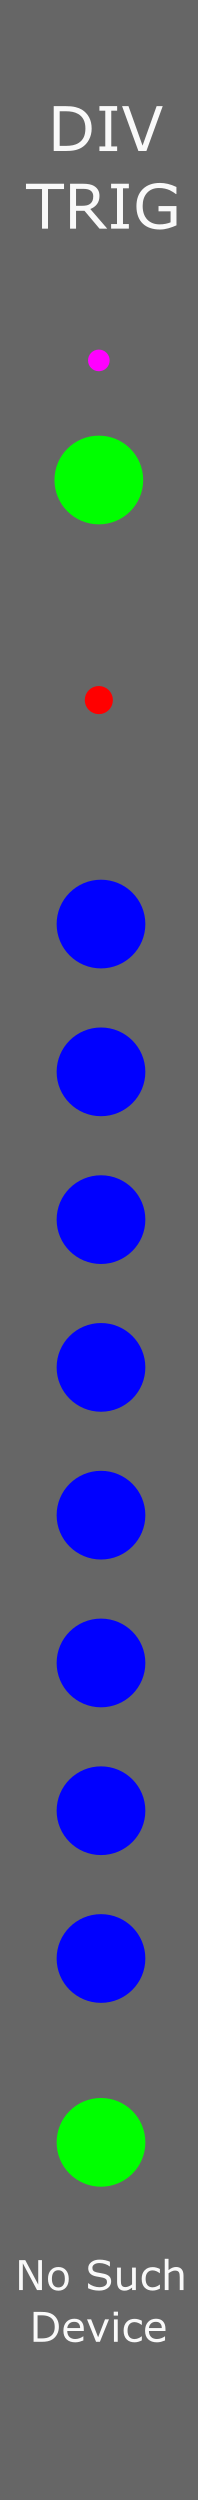
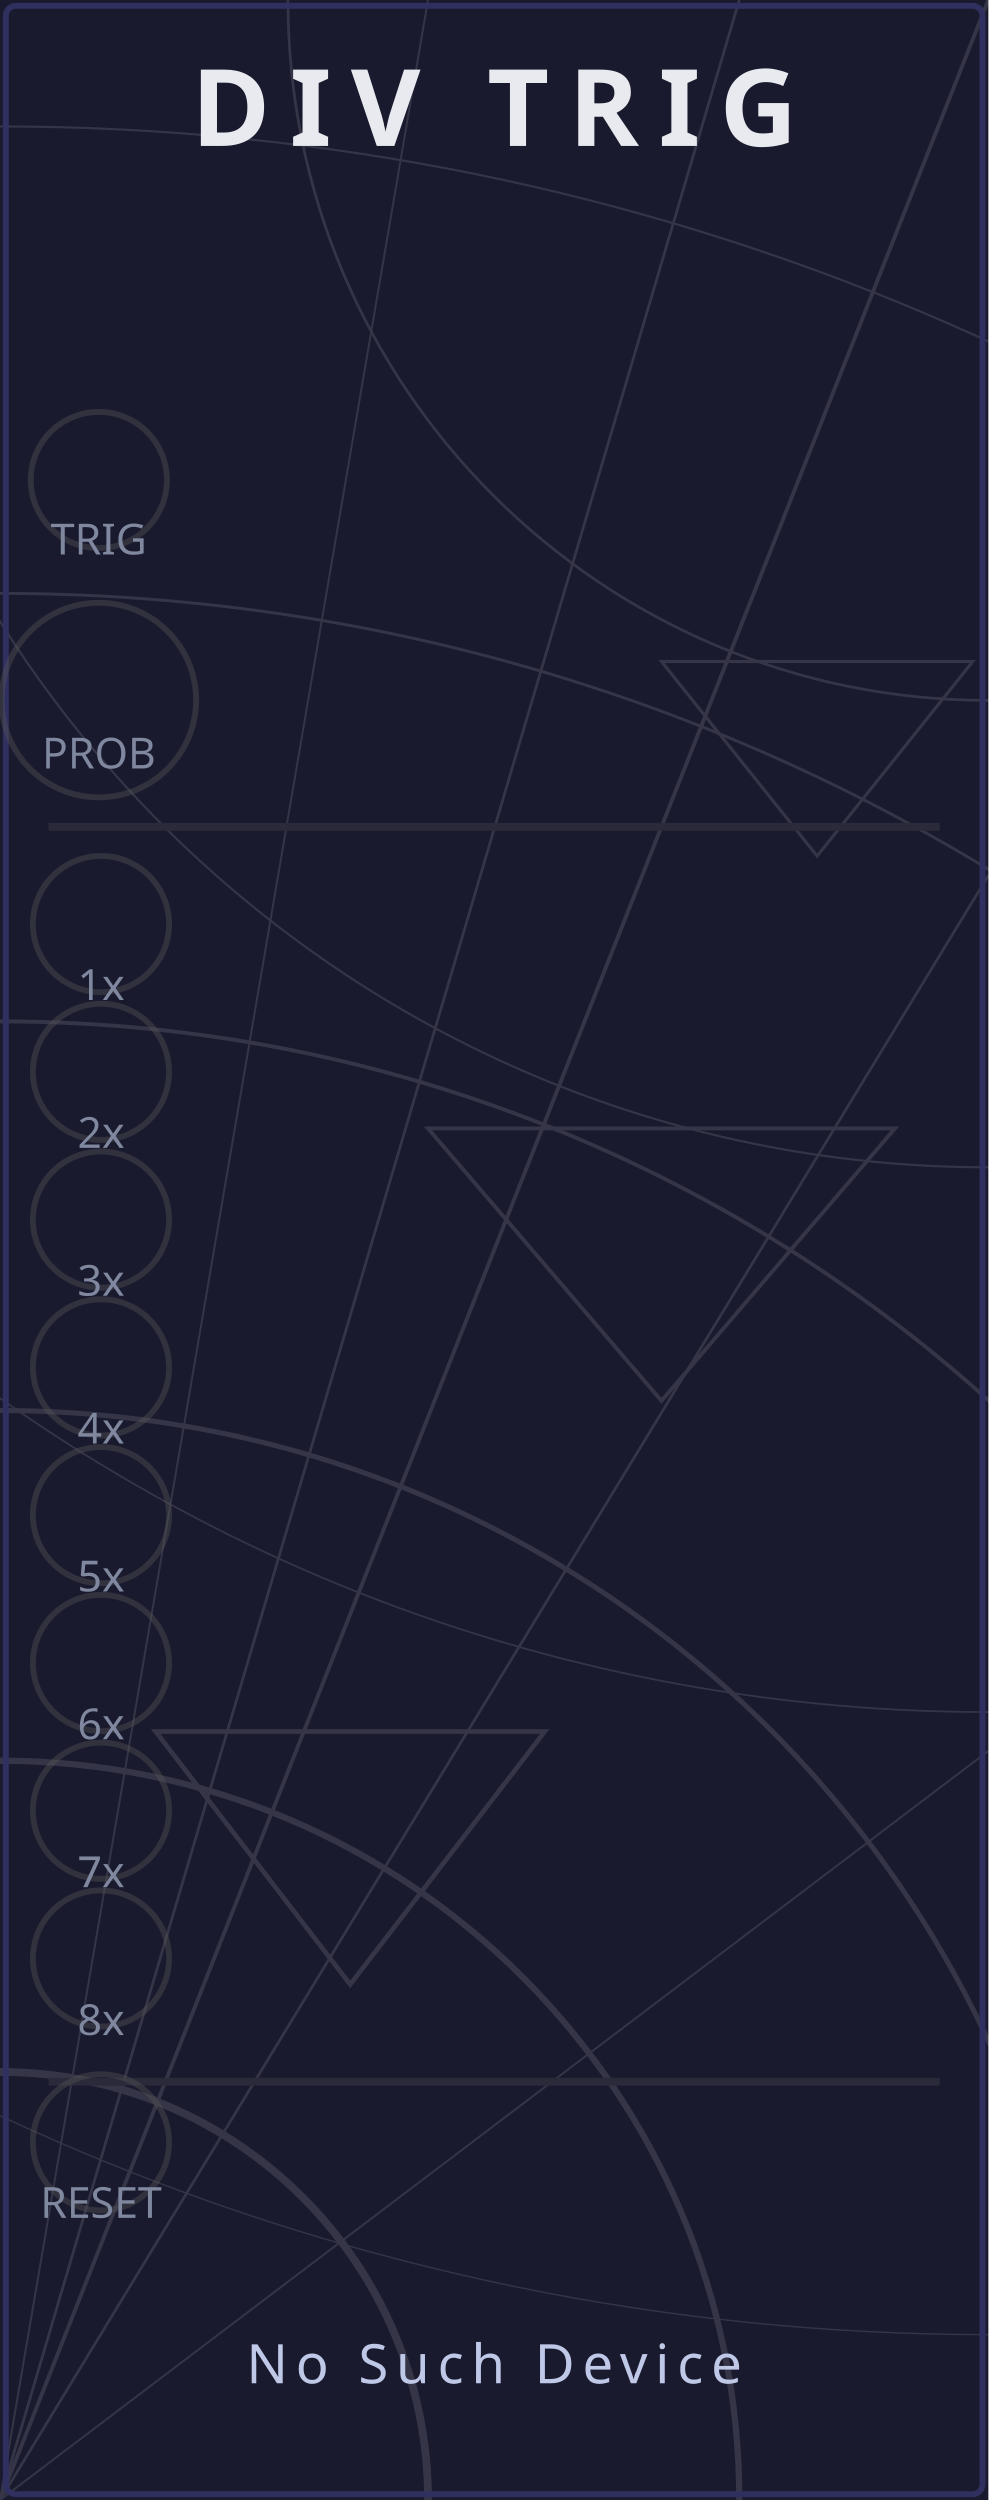
- <svg xmlns="http://www.w3.org/2000/svg" width="10.16mm" height="128.5mm" viewBox="0 0 10.16 128.5" version="1.1" id="svg5">
-   <defs id="defs2">
-     <rect x="-19.759" y="430.924" width="85.344" height="36.996" id="rect1179" />
-     <rect x="-16.817" y="427.14" width="96.695" height="48.768" id="rect1159" />
-   </defs>
-   <g id="layer3">
-     <rect style="fill:#666666;stroke-width:0.265" id="rect877" width="12.236" height="130.256" x="-0.667" y="-0.556" ry="0" />
+ <svg xmlns="http://www.w3.org/2000/svg" width="50.8mm" height="128.5mm" viewBox="0 0 50.8 128.5" version="1.1">
+   <defs id="defs1" />
+   <rect width="50.8" height="128.5" fill="#1a1a2e" id="bg" />
+   <g opacity="0.12">
+     <circle cx="0" cy="128.5" r="22" fill="none" stroke="#ffffff" stroke-width="0.4" />
+     <circle cx="0" cy="128.5" r="38" fill="none" stroke="#ffffff" stroke-width="0.32" />
+     <circle cx="0" cy="128.5" r="56" fill="none" stroke="#ffffff" stroke-width="0.26" />
+     <circle cx="0" cy="128.5" r="76" fill="none" stroke="#ffffff" stroke-width="0.2" />
+     <circle cx="0" cy="128.5" r="98" fill="none" stroke="#ffffff" stroke-width="0.15" />
+     <circle cx="0" cy="128.5" r="122" fill="none" stroke="#ffffff" stroke-width="0.11" />
+     <line x1="0" y1="128.5" x2="50.8" y2="0" stroke="#ffffff" stroke-width="0.2" />
+     <line x1="0" y1="128.5" x2="50.8" y2="45" stroke="#ffffff" stroke-width="0.14" />
+     <line x1="0" y1="128.5" x2="38" y2="0" stroke="#ffffff" stroke-width="0.14" />
+     <line x1="0" y1="128.5" x2="50.8" y2="90" stroke="#ffffff" stroke-width="0.1" />
+     <line x1="0" y1="128.5" x2="22" y2="0" stroke="#ffffff" stroke-width="0.1" />
+     <polygon points="18,102 28,89 8,89" fill="none" stroke="#ffffff" stroke-width="0.24" />
+     <polygon points="34,72 46,58 22,58" fill="none" stroke="#ffffff" stroke-width="0.2" />
+     <polygon points="42,44 50,34 34,34" fill="none" stroke="#ffffff" stroke-width="0.16" />
+     <circle cx="50.8" cy="0" r="36" fill="none" stroke="#ffffff" stroke-width="0.14" />
+     <circle cx="50.8" cy="0" r="60" fill="none" stroke="#ffffff" stroke-width="0.11" />
+     <circle cx="50.8" cy="0" r="88" fill="none" stroke="#ffffff" stroke-width="0.09" />
+     <circle cx="50.8" cy="0" r="120" fill="none" stroke="#ffffff" stroke-width="0.07" />
  </g>
-   <g id="layer1">
-     <text xml:space="preserve" style="font-size:3.175px;fill:#f9f9f9;stroke-width:0.265" x="1.891" y="117.019" id="text1103">
-       <tspan style="stroke-width:0.265" x="1.891" y="117.019" id="tspan1105" />
-     </text>
-     <text xml:space="preserve" transform="scale(0.2645833)" id="text1157" style="white-space:pre;shape-inside:url(#rect1159);display:inline;fill:#f9f9f9" />
-     <text xml:space="preserve" style="font-size:3.175px;fill:#f9f9f9;stroke-width:0.265" x="3.448" y="115.906" id="text1167">
-       <tspan id="tspan1165" style="stroke-width:0.265" x="3.448" y="115.906" />
-     </text>
-     <text xml:space="preserve" transform="scale(0.2645833)" id="text1177" style="font-style:normal;font-variant:normal;font-weight:normal;font-stretch:normal;font-size:12px;font-family:'.New York';-inkscape-font-specification:'.New York, Normal';font-variant-ligatures:normal;font-variant-caps:normal;font-variant-numeric:normal;font-variant-east-asian:normal;white-space:pre;shape-inside:url(#rect1179);display:inline;fill:#f9f9f9" />
-     <g aria-label="No Such  Device" id="text1361" style="font-size:2.117px;font-family:'Noto Sans Caucasian Albanian';-inkscape-font-specification:'Noto Sans Caucasian Albanian, Normal';fill:#f9f9f9;stroke-width:0.265">
-       <path d="M 2.156,117.71 H 1.903 l -0.73,-1.377 v 1.377 H 0.982 v -1.539 H 1.299 l 0.666,1.257 v -1.257 h 0.191 z" id="path1365" />
-       <path d="m 3.534,117.133 q 0,0.282 -0.145,0.445 -0.145,0.163 -0.388,0.163 -0.245,0 -0.39,-0.163 -0.144,-0.163 -0.144,-0.445 0,-0.282 0.144,-0.445 0.145,-0.164 0.39,-0.164 0.243,0 0.388,0.164 0.145,0.163 0.145,0.445 z m -0.201,0 q 0,-0.224 -0.088,-0.333 -0.088,-0.11 -0.244,-0.11 -0.158,0 -0.246,0.11 -0.087,0.109 -0.087,0.333 0,0.217 0.088,0.33 0.088,0.112 0.245,0.112 0.155,0 0.243,-0.111 0.089,-0.112 0.089,-0.331 z" id="path1367" />
-       <path d="m 5.713,117.271 q 0,0.09 -0.042,0.178 -0.041,0.088 -0.117,0.149 -0.083,0.066 -0.193,0.103 -0.11,0.037 -0.265,0.037 -0.166,0 -0.3,-0.031 -0.132,-0.031 -0.27,-0.092 v -0.256 h 0.014 q 0.117,0.097 0.27,0.15 0.153,0.053 0.287,0.053 0.19,0 0.296,-0.071 0.106,-0.071 0.106,-0.19 0,-0.102 -0.051,-0.151 -0.05,-0.049 -0.152,-0.075 -0.078,-0.021 -0.168,-0.034 -0.09,-0.013 -0.191,-0.034 -0.205,-0.043 -0.304,-0.148 -0.098,-0.105 -0.098,-0.274 0,-0.193 0.163,-0.316 0.163,-0.124 0.414,-0.124 0.162,0 0.298,0.031 0.135,0.031 0.24,0.076 v 0.242 h -0.014 q -0.088,-0.074 -0.232,-0.123 -0.143,-0.05 -0.292,-0.05 -0.164,0 -0.265,0.068 -0.099,0.068 -0.099,0.176 0,0.096 0.05,0.151 0.05,0.055 0.175,0.084 0.066,0.015 0.188,0.035 0.122,0.021 0.207,0.042 0.172,0.045 0.258,0.137 0.087,0.092 0.087,0.257 z" id="path1369" />
-       <path d="M 6.983,117.71 H 6.789 v -0.128 q -0.098,0.077 -0.188,0.119 -0.09,0.041 -0.198,0.041 -0.182,0 -0.283,-0.111 -0.101,-0.112 -0.101,-0.327 v -0.749 h 0.194 v 0.657 q 0,0.088 0.008,0.151 0.008,0.062 0.035,0.106 0.028,0.045 0.072,0.066 0.044,0.021 0.129,0.021 0.075,0 0.164,-0.039 0.09,-0.039 0.167,-0.1 v -0.862 h 0.194 z" id="path1371" />
-       <path d="m 8.219,117.638 q -0.097,0.046 -0.185,0.072 -0.087,0.026 -0.185,0.026 -0.125,0 -0.229,-0.036 -0.104,-0.037 -0.179,-0.112 -0.075,-0.074 -0.117,-0.188 -0.041,-0.114 -0.041,-0.266 0,-0.283 0.155,-0.444 0.156,-0.161 0.411,-0.161 0.099,0 0.194,0.028 0.096,0.028 0.176,0.068 v 0.216 h -0.01 q -0.089,-0.069 -0.184,-0.106 -0.094,-0.037 -0.184,-0.037 -0.165,0 -0.261,0.112 -0.095,0.111 -0.095,0.326 0,0.209 0.093,0.321 0.094,0.112 0.264,0.112 0.059,0 0.12,-0.015 0.061,-0.015 0.11,-0.04 0.042,-0.022 0.08,-0.045 0.037,-0.025 0.059,-0.042 h 0.01 z" id="path1373" />
-       <path d="M 9.433,117.71 H 9.239 v -0.657 q 0,-0.08 -0.009,-0.149 -0.009,-0.07 -0.034,-0.11 -0.026,-0.043 -0.074,-0.064 -0.049,-0.022 -0.126,-0.022 -0.08,0 -0.166,0.039 -0.087,0.039 -0.166,0.1 v 0.862 H 8.468 v -1.608 h 0.194 v 0.582 q 0.091,-0.075 0.188,-0.118 0.097,-0.042 0.199,-0.042 0.187,0 0.285,0.113 0.098,0.113 0.098,0.325 z" id="path1375" />
-       <path d="m 3.026,119.602 q 0,0.21 -0.092,0.38 -0.091,0.171 -0.243,0.265 -0.105,0.065 -0.236,0.094 -0.129,0.029 -0.341,0.029 H 1.726 v -1.539 h 0.384 q 0.225,0 0.358,0.033 0.133,0.032 0.225,0.089 0.157,0.098 0.245,0.261 0.088,0.163 0.088,0.388 z m -0.214,-0.003 q 0,-0.181 -0.063,-0.305 -0.063,-0.124 -0.188,-0.195 -0.091,-0.052 -0.193,-0.071 -0.102,-0.021 -0.245,-0.021 H 1.931 v 1.188 h 0.192 q 0.148,0 0.257,-0.022 0.111,-0.022 0.203,-0.081 0.115,-0.073 0.172,-0.193 0.058,-0.12 0.058,-0.3 z" id="path1377" />
-       <path d="M 4.308,119.812 H 3.457 q 0,0.106 0.032,0.186 0.032,0.079 0.088,0.129 0.054,0.05 0.127,0.074 0.074,0.025 0.163,0.025 0.118,0 0.237,-0.046 0.12,-0.048 0.171,-0.093 h 0.01 v 0.212 q -0.098,0.041 -0.201,0.069 -0.102,0.028 -0.215,0.028 -0.287,0 -0.449,-0.155 -0.161,-0.156 -0.161,-0.442 0,-0.283 0.154,-0.45 0.155,-0.166 0.407,-0.166 0.234,0 0.36,0.136 0.127,0.136 0.127,0.388 z m -0.189,-0.149 q -0.001,-0.153 -0.078,-0.237 -0.075,-0.084 -0.23,-0.084 -0.156,0 -0.249,0.092 -0.092,0.092 -0.104,0.228 z" id="path1379" />
-       <path d="m 5.601,119.215 -0.467,1.154 H 4.938 L 4.474,119.215 h 0.211 l 0.358,0.919 0.355,-0.919 z" id="path1381" />
-       <path d="M 6.064,119.022 H 5.845 v -0.202 h 0.219 z m -0.012,1.348 H 5.857 v -1.154 h 0.194 z" id="path1383" />
-       <path d="m 7.29,120.297 q -0.097,0.046 -0.185,0.072 -0.087,0.026 -0.185,0.026 -0.125,0 -0.229,-0.036 -0.104,-0.037 -0.179,-0.112 -0.075,-0.074 -0.117,-0.188 -0.041,-0.114 -0.041,-0.266 0,-0.283 0.155,-0.444 0.156,-0.161 0.411,-0.161 0.099,0 0.194,0.028 0.096,0.028 0.176,0.068 v 0.216 h -0.01 q -0.089,-0.069 -0.184,-0.106 -0.094,-0.037 -0.184,-0.037 -0.165,0 -0.261,0.112 -0.095,0.111 -0.095,0.326 0,0.209 0.093,0.321 0.094,0.112 0.264,0.112 0.059,0 0.12,-0.015 0.061,-0.015 0.11,-0.04 0.042,-0.022 0.08,-0.045 0.037,-0.025 0.059,-0.042 h 0.01 z" id="path1385" />
-       <path d="M 8.505,119.812 H 7.655 q 0,0.106 0.032,0.186 0.032,0.079 0.088,0.129 0.054,0.05 0.127,0.074 0.074,0.025 0.163,0.025 0.118,0 0.237,-0.046 0.12,-0.048 0.171,-0.093 h 0.01 v 0.212 q -0.098,0.041 -0.201,0.069 -0.102,0.028 -0.215,0.028 -0.287,0 -0.449,-0.155 -0.161,-0.156 -0.161,-0.442 0,-0.283 0.154,-0.45 0.155,-0.166 0.407,-0.166 0.234,0 0.36,0.136 0.127,0.136 0.127,0.388 z m -0.189,-0.149 q -0.001,-0.153 -0.078,-0.237 -0.075,-0.084 -0.23,-0.084 -0.156,0 -0.249,0.092 -0.092,0.092 -0.104,0.228 z" id="path1387" />
-     </g>
-     <g aria-label=" DIV TRIG" id="text332" style="font-size:3.175px;font-family:'Noto Sans Caucasian Albanian';-inkscape-font-specification:'Noto Sans Caucasian Albanian, Normal';fill:#f9f9f9;stroke-width:0.265">
-       <path d="m 4.711,6.611 q 0,0.315 -0.138,0.571 Q 4.437,7.437 4.209,7.578 4.051,7.676 3.856,7.719 3.662,7.763 3.344,7.763 H 2.761 V 5.454 h 0.577 q 0.338,0 0.536,0.05 0.2,0.048 0.338,0.133 0.236,0.147 0.367,0.392 0.132,0.245 0.132,0.581 z m -0.321,-0.005 q 0,-0.271 -0.095,-0.457 Q 4.201,5.963 4.014,5.856 3.877,5.778 3.724,5.749 3.57,5.718 3.356,5.718 H 3.068 v 1.781 h 0.288 q 0.222,0 0.386,-0.033 0.166,-0.033 0.304,-0.121 0.172,-0.11 0.257,-0.29 0.087,-0.18 0.087,-0.45 z" id="path390" />
-       <path d="M 6.021,7.763 H 5.11 V 7.527 H 5.412 V 5.69 H 5.11 V 5.454 H 6.021 V 5.69 H 5.719 v 1.837 h 0.302 z" id="path392" />
-       <path d="M 8.364,5.454 7.524,7.763 H 7.114 L 6.274,5.454 H 6.603 L 7.327,7.485 8.051,5.454 Z" id="path394" />
-       <path d="M 3.291,9.717 H 2.467 v 2.036 H 2.16 V 9.717 H 1.335 V 9.444 h 1.956 z" id="path396" />
-       <path d="M 5.511,11.752 H 5.113 L 4.341,10.834 H 3.908 v 0.918 H 3.601 V 9.444 h 0.646 q 0.209,0 0.349,0.028 0.14,0.026 0.251,0.096 0.126,0.079 0.195,0.2 0.071,0.119 0.071,0.304 0,0.25 -0.126,0.419 -0.126,0.167 -0.346,0.253 z M 4.794,10.093 q 0,-0.099 -0.036,-0.175 Q 4.724,9.841 4.643,9.788 4.576,9.743 4.485,9.726 4.394,9.707 4.27,9.707 H 3.908 v 0.871 h 0.31 q 0.146,0 0.254,-0.025 0.109,-0.026 0.184,-0.096 0.07,-0.065 0.102,-0.149 0.034,-0.085 0.034,-0.215 z" id="path398" />
-       <path d="M 6.623,11.752 H 5.711 V 11.516 H 6.014 V 9.679 H 5.711 V 9.444 H 6.623 V 9.679 H 6.321 v 1.837 H 6.623 Z" id="path400" />
-       <path d="m 9.071,11.582 q -0.189,0.087 -0.414,0.152 -0.223,0.064 -0.433,0.064 -0.27,0 -0.495,-0.074 -0.225,-0.074 -0.383,-0.223 -0.16,-0.15 -0.246,-0.375 -0.087,-0.226 -0.087,-0.529 0,-0.553 0.322,-0.873 0.324,-0.321 0.888,-0.321 0.197,0 0.402,0.048 0.206,0.047 0.443,0.16 V 9.974 H 9.041 Q 8.993,9.937 8.902,9.876 8.81,9.816 8.722,9.775 8.615,9.727 8.479,9.696 8.344,9.664 8.172,9.664 q -0.388,0 -0.614,0.25 -0.225,0.248 -0.225,0.673 0,0.448 0.236,0.698 0.236,0.248 0.642,0.248 0.149,0 0.296,-0.029 0.149,-0.029 0.26,-0.076 V 10.861 H 8.148 v -0.27 h 0.922 z" id="path402" />
-     </g>
-   </g>
-   <g id="layer2">
-     <circle style="fill:#00ff00;stroke-width:0.265" id="path526" cx="5.08" cy="24.672" r="2.28" />
-     <circle style="fill:#00ff00;stroke-width:0.265" id="path526-0" cx="5.191" cy="110.117" r="2.28" />
-     <circle style="fill:#0000ff;stroke-width:0.265" id="path526-8" cx="5.191" cy="47.497" r="2.28" />
-     <circle style="fill:#0000ff;stroke-width:0.265" id="path526-8-3" cx="5.191" cy="55.093" r="2.28" />
-     <circle style="fill:#0000ff;stroke-width:0.265" id="path526-8-3-5" cx="5.191" cy="62.689" r="2.28" />
-     <circle style="fill:#0000ff;stroke-width:0.265" id="path526-8-3-5-2" cx="5.191" cy="70.284" r="2.28" />
-     <circle style="fill:#0000ff;stroke-width:0.265" id="path526-8-3-5-2-2" cx="5.191" cy="77.88" r="2.28" />
-     <circle style="fill:#ff00ff;stroke-width:0.265" id="path752" cx="5.08" cy="18.525" r="0.556" />
-     <circle style="fill:#ff0000;stroke-width:0.265" id="path457" cx="5.08" cy="35.984" r="0.723" />
-     <circle style="fill:#0000ff;stroke-width:0.265" id="circle571" cx="5.191" cy="85.476" r="2.28" />
-     <circle style="fill:#0000ff;stroke-width:0.265" id="circle573" cx="5.191" cy="93.071" r="2.28" />
-     <circle style="fill:#0000ff;stroke-width:0.265" id="circle573-8" cx="5.191" cy="100.667" r="2.28" />
-   </g>
+   <rect x="0.3" y="0.3" width="50.2" height="127.9" rx="0.5" fill="none" stroke="#303060" stroke-width="0.3" id="border" />
+   <text x="25.4" y="7.5" style="font-weight:bold;font-size:5.5px;font-family:'DIN Condensed',sans-serif;letter-spacing:1.0;text-anchor:middle;fill:#e8eaf0" id="title">DIV TRIG</text>
+   <circle cx="5.08" cy="24.672" r="3.5" fill="none" stroke="#555555" stroke-width="0.3" opacity="0.4" />
+   <text x="5.08" y="28.5" style="font-size:2.2px;font-family:'DIN Condensed',sans-serif;text-anchor:middle;fill:#8088a0" id="label-trig">TRIG</text>
+   <circle cx="5.08" cy="35.984" r="5.0" fill="none" stroke="#555555" stroke-width="0.3" opacity="0.4" />
+   <text x="5.08" y="39.5" style="font-size:2.2px;font-family:'DIN Condensed',sans-serif;text-anchor:middle;fill:#8088a0" id="label-prob">PROB</text>
+   <line x1="2.5" y1="42.5" x2="48.3" y2="42.5" stroke="#2a2a3a" stroke-width="0.4" />
+   <circle cx="5.191" cy="47.497" r="3.5" fill="none" stroke="#555555" stroke-width="0.3" opacity="0.4" />
+   <text x="5.191" y="51.4" style="font-size:2.2px;font-family:'DIN Condensed',sans-serif;text-anchor:middle;fill:#8088a0">1x</text>
+   <circle cx="5.191" cy="55.093" r="3.5" fill="none" stroke="#555555" stroke-width="0.3" opacity="0.4" />
+   <text x="5.191" y="59.0" style="font-size:2.2px;font-family:'DIN Condensed',sans-serif;text-anchor:middle;fill:#8088a0">2x</text>
+   <circle cx="5.191" cy="62.689" r="3.5" fill="none" stroke="#555555" stroke-width="0.3" opacity="0.4" />
+   <text x="5.191" y="66.6" style="font-size:2.2px;font-family:'DIN Condensed',sans-serif;text-anchor:middle;fill:#8088a0">3x</text>
+   <circle cx="5.191" cy="70.284" r="3.5" fill="none" stroke="#555555" stroke-width="0.3" opacity="0.4" />
+   <text x="5.191" y="74.2" style="font-size:2.2px;font-family:'DIN Condensed',sans-serif;text-anchor:middle;fill:#8088a0">4x</text>
+   <circle cx="5.191" cy="77.880" r="3.5" fill="none" stroke="#555555" stroke-width="0.3" opacity="0.4" />
+   <text x="5.191" y="81.8" style="font-size:2.2px;font-family:'DIN Condensed',sans-serif;text-anchor:middle;fill:#8088a0">5x</text>
+   <circle cx="5.191" cy="85.476" r="3.5" fill="none" stroke="#555555" stroke-width="0.3" opacity="0.4" />
+   <text x="5.191" y="89.4" style="font-size:2.2px;font-family:'DIN Condensed',sans-serif;text-anchor:middle;fill:#8088a0">6x</text>
+   <circle cx="5.191" cy="93.071" r="3.5" fill="none" stroke="#555555" stroke-width="0.3" opacity="0.4" />
+   <text x="5.191" y="97.0" style="font-size:2.2px;font-family:'DIN Condensed',sans-serif;text-anchor:middle;fill:#8088a0">7x</text>
+   <circle cx="5.191" cy="100.667" r="3.5" fill="none" stroke="#555555" stroke-width="0.3" opacity="0.4" />
+   <text x="5.191" y="104.6" style="font-size:2.2px;font-family:'DIN Condensed',sans-serif;text-anchor:middle;fill:#8088a0">8x</text>
+   <line x1="2.5" y1="107.0" x2="48.3" y2="107.0" stroke="#2a2a3a" stroke-width="0.4" />
+   <circle cx="5.191" cy="110.117" r="3.5" fill="none" stroke="#555555" stroke-width="0.3" opacity="0.4" />
+   <text x="5.191" y="114.0" style="font-size:2.2px;font-family:'DIN Condensed',sans-serif;text-anchor:middle;fill:#8088a0">RESET</text>
+   <text x="25.4" y="122.5" style="font-size:2.8px;font-family:'DIN Condensed',sans-serif;letter-spacing:0.4;text-anchor:middle;fill:#c0c8e8" id="brand">No Such Device</text>
</svg>
